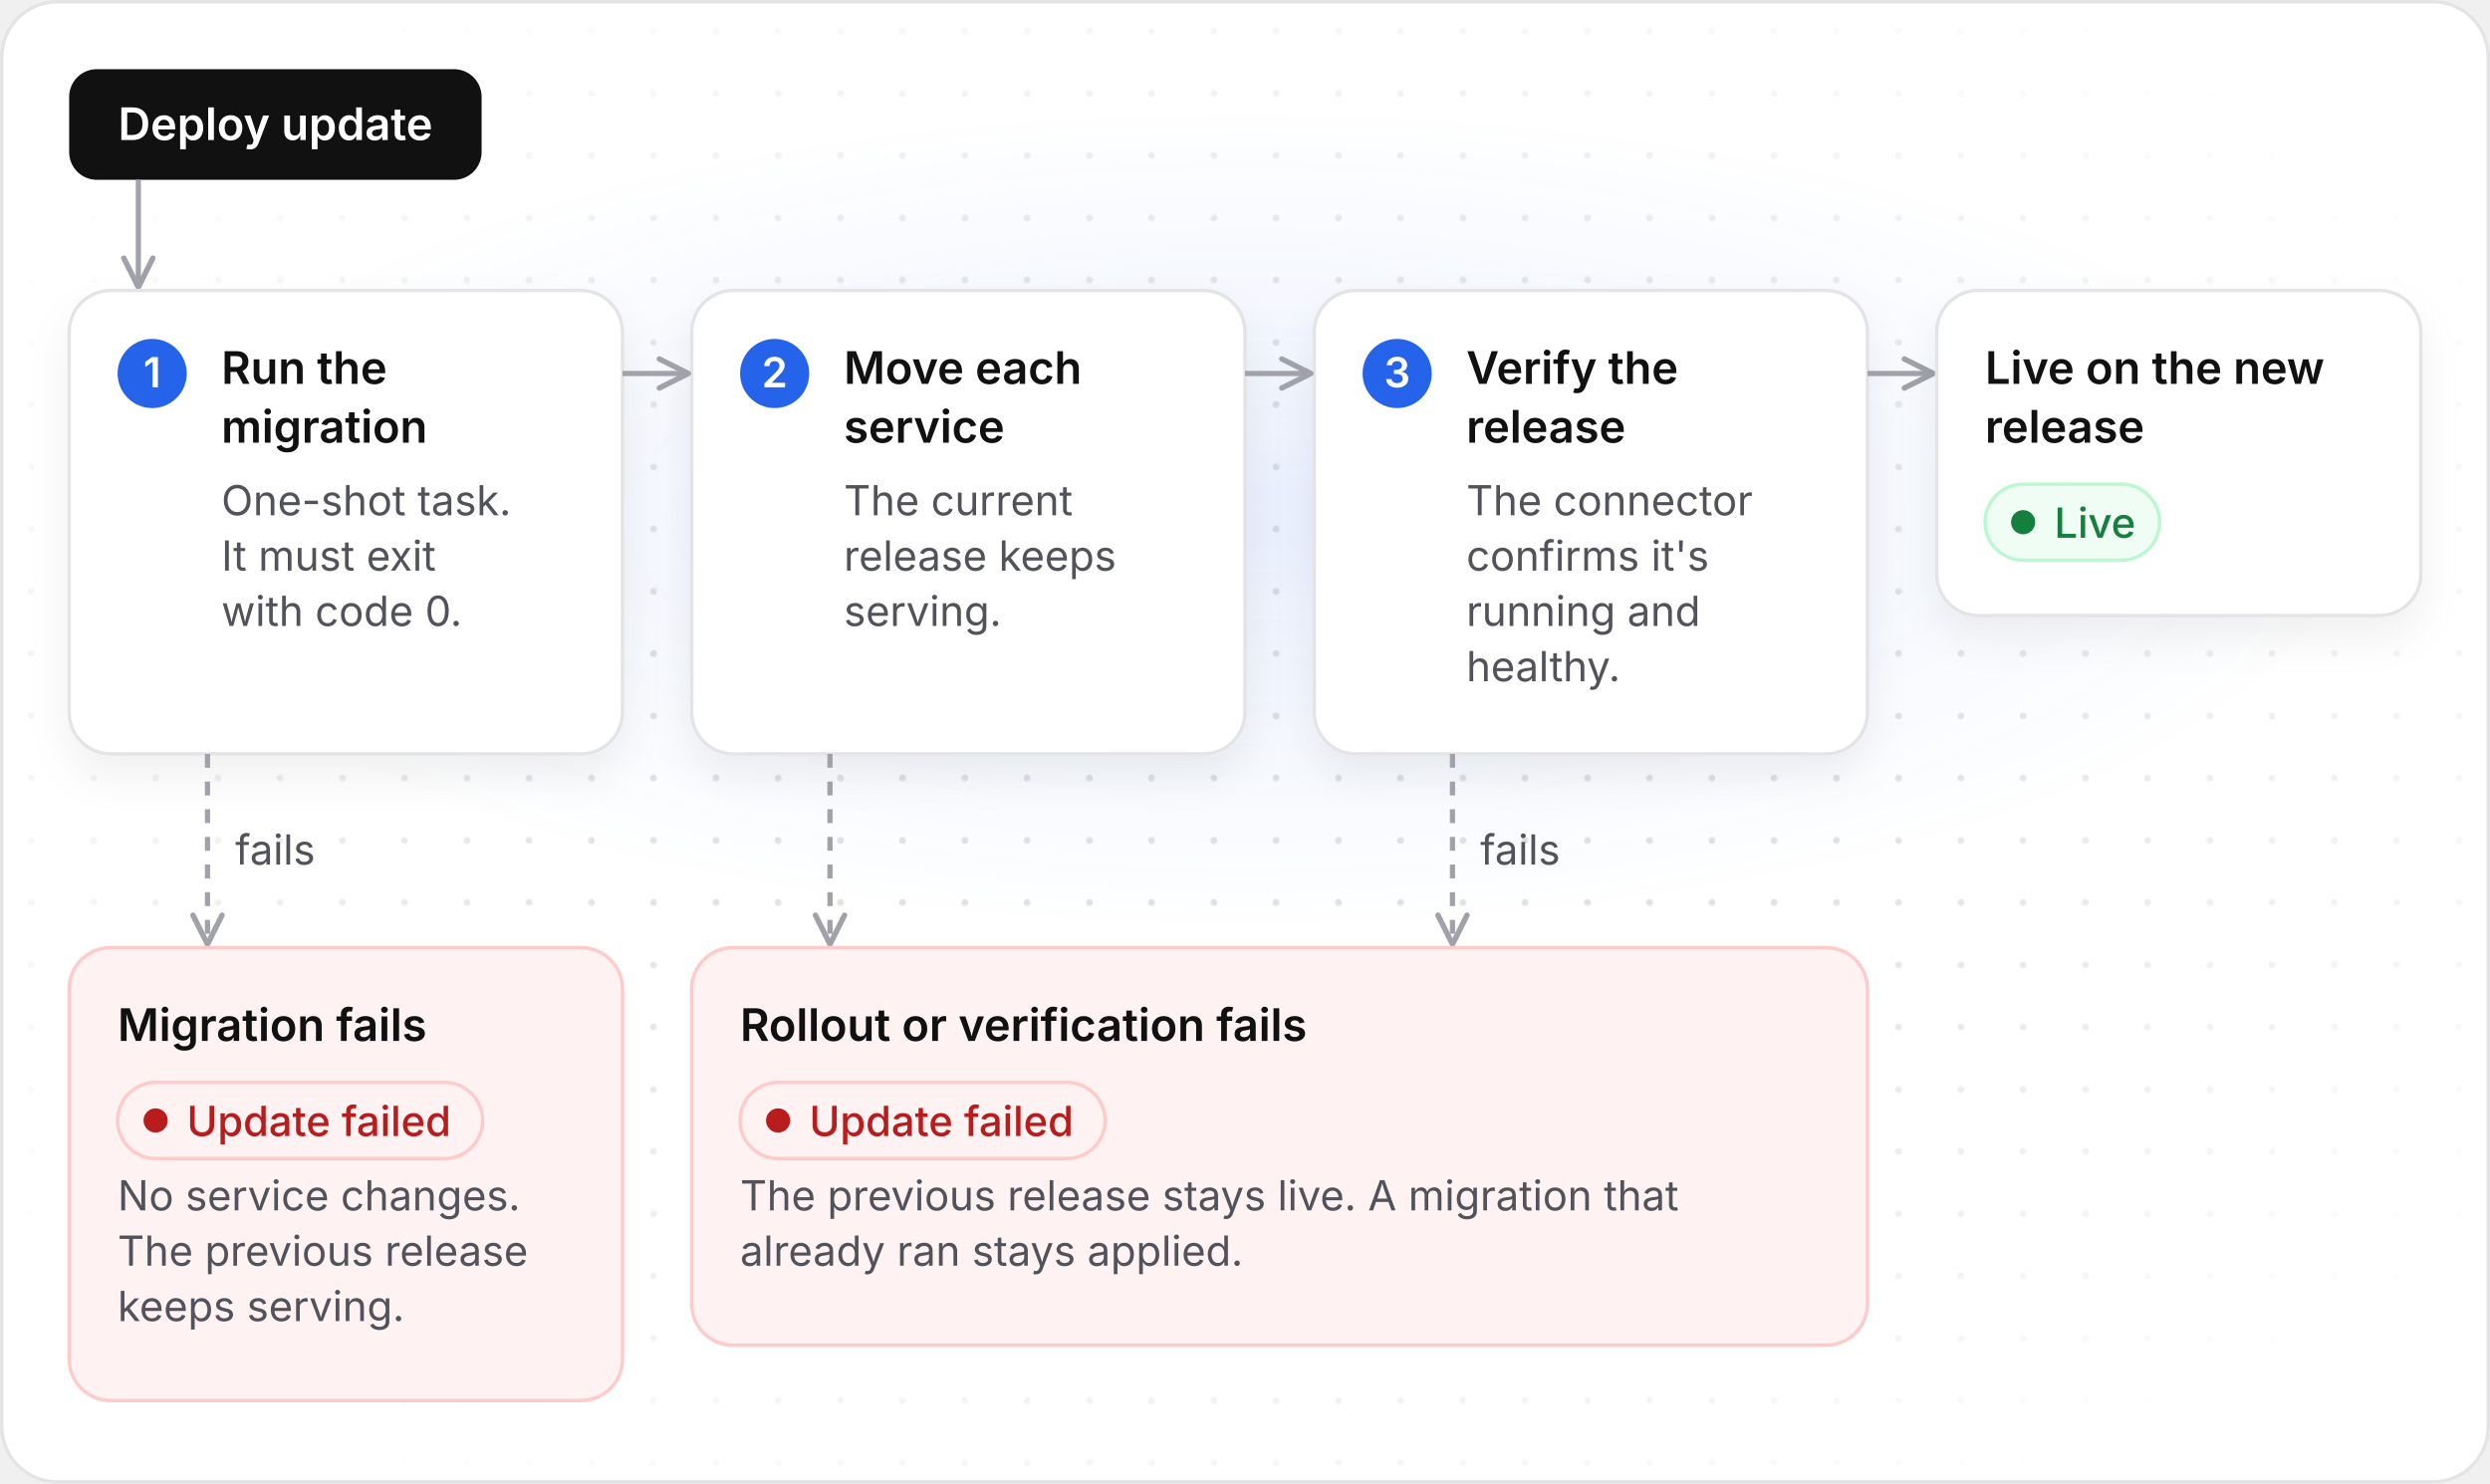
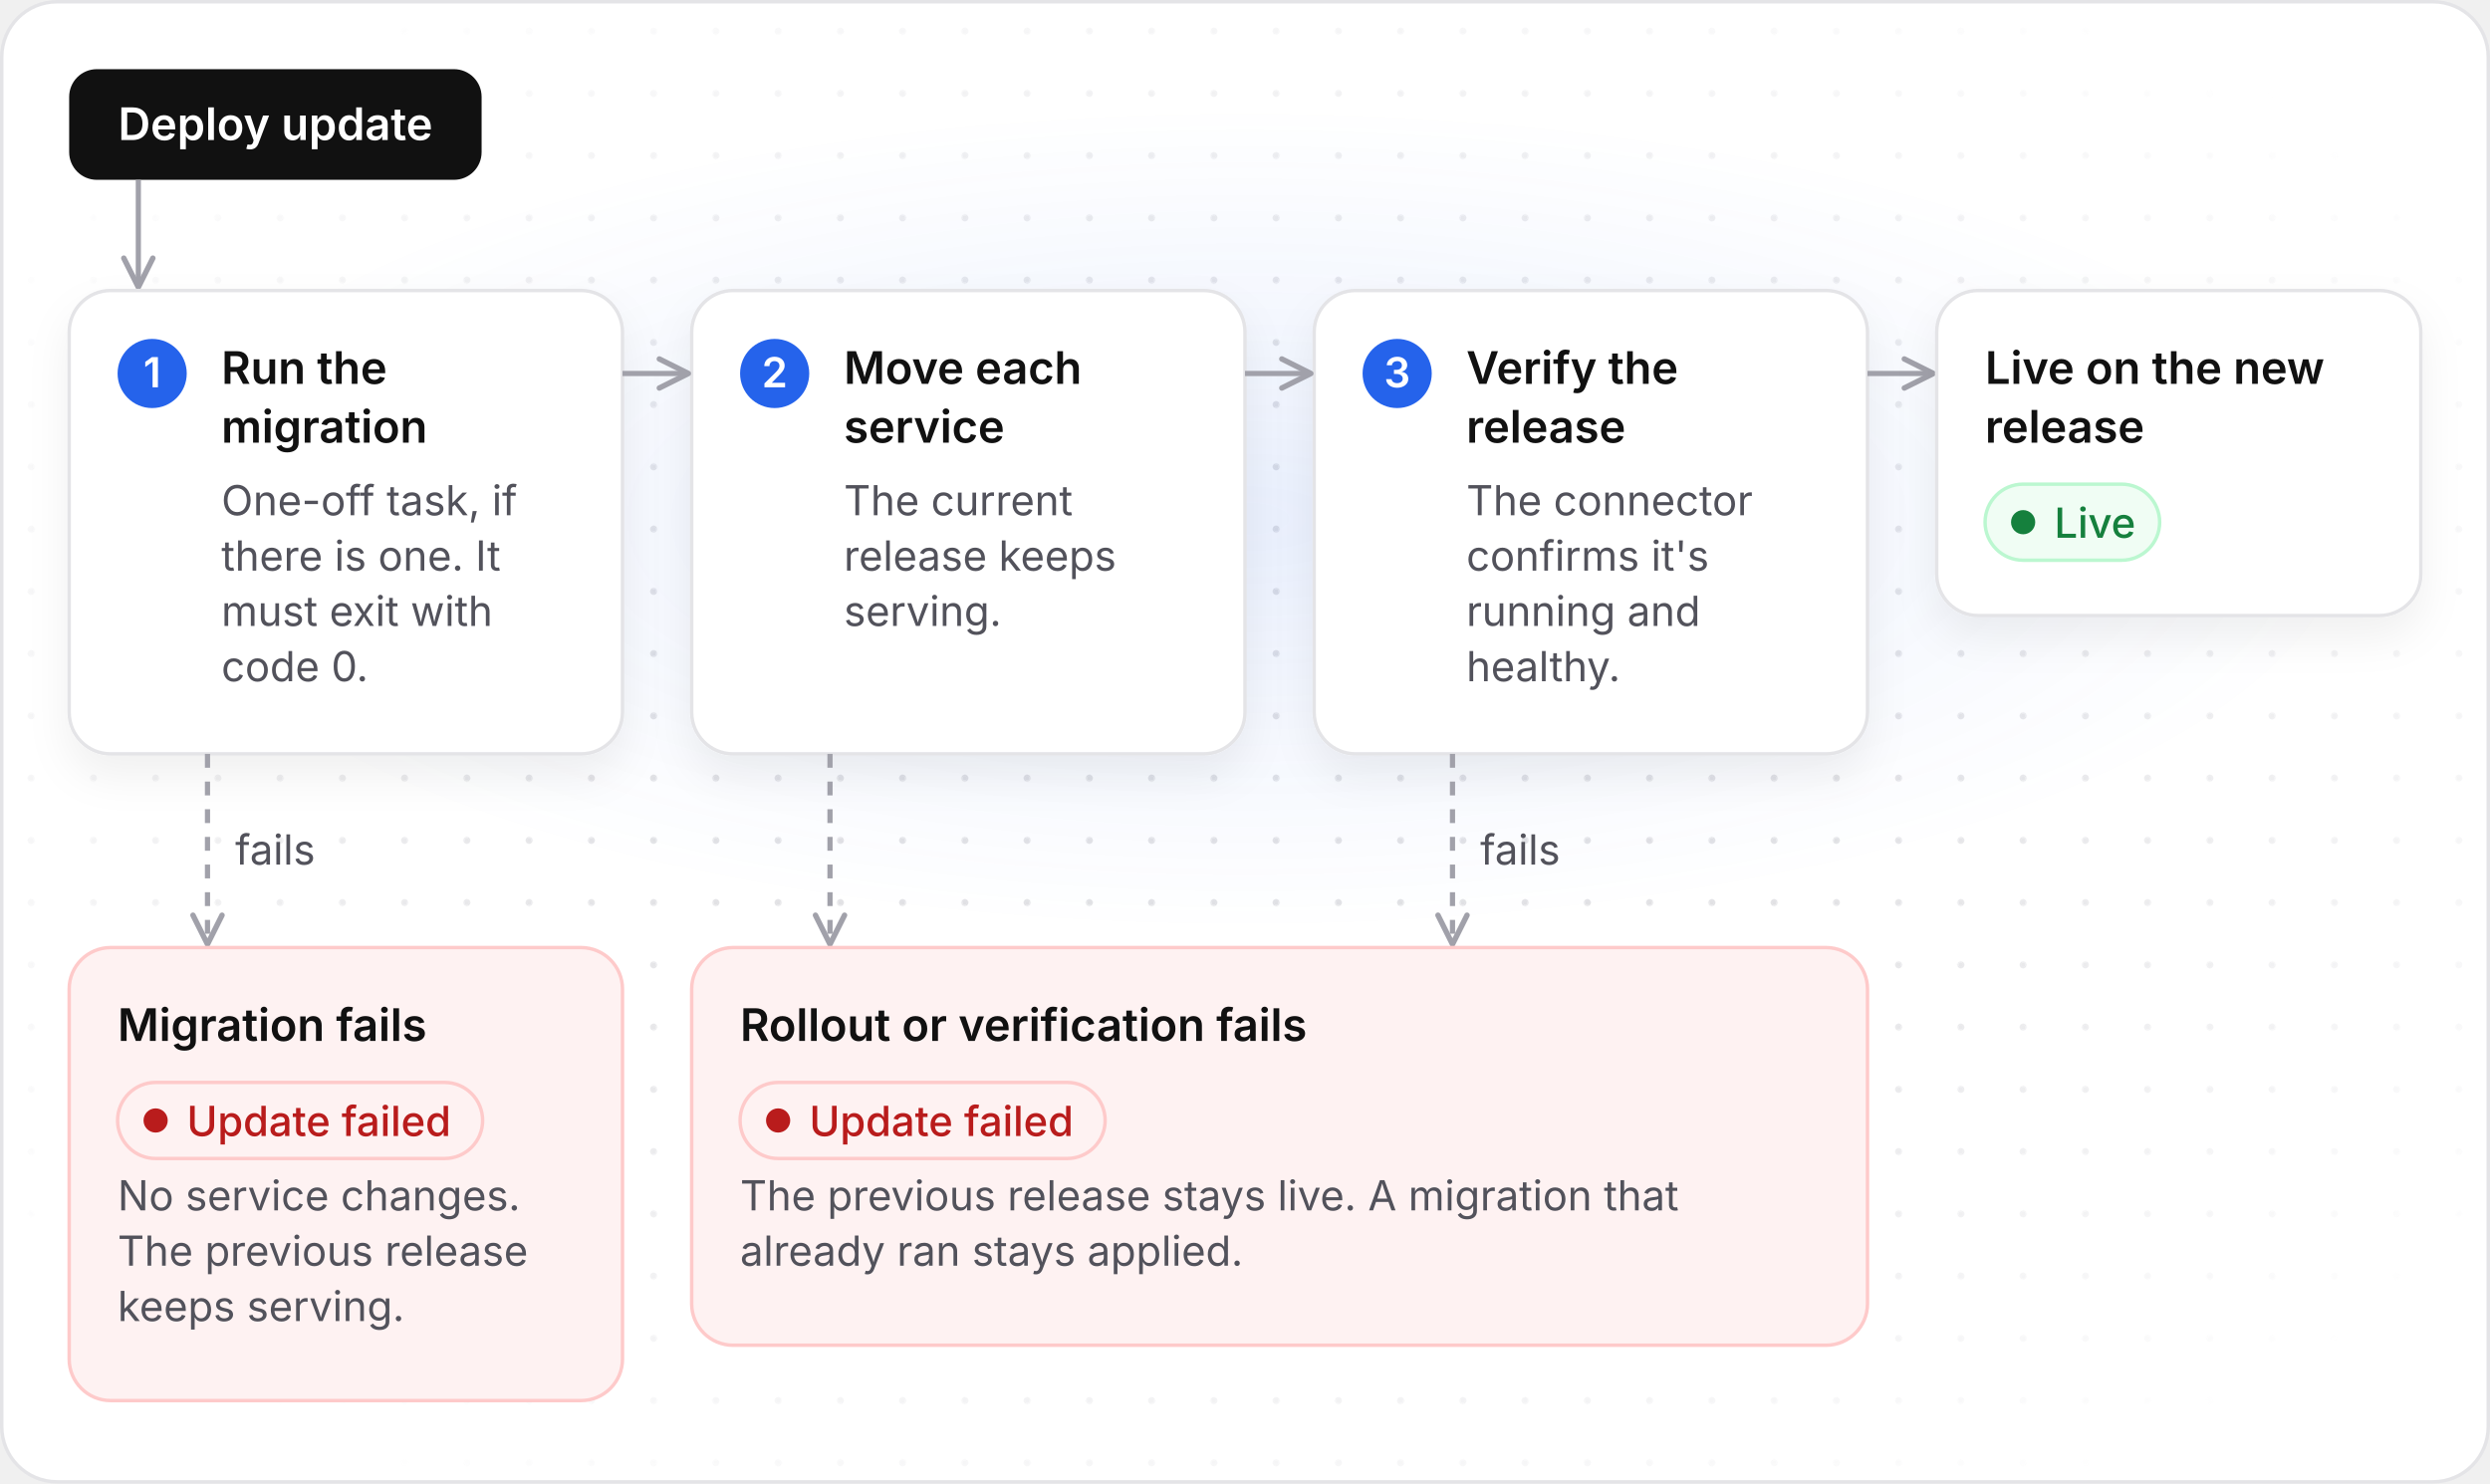
<svg xmlns="http://www.w3.org/2000/svg" width="720" height="429" viewBox="0 0 720 429" role="img" aria-labelledby="title desc">
  <defs>
    <style>
      text { font-family: Inter, "Inter Variable", ui-sans-serif, system-ui, -apple-system, "Segoe UI", sans-serif; fill: #111111; }
      .title { font-size: 13px; font-weight: 600; }
      .heading { font-size: 15px; font-weight: 600; letter-spacing: -0.01em; }
      .body { font-size: 13px; fill: #111111; }
      .label { font-size: 12px; font-weight: 600; fill: #52525B; }
      .note { font-size: 12px; fill: #52525B; }
      .badge { font-size: 12px; font-weight: 500; }
      .num { font-size: 12px; font-weight: 600; fill: #FFFFFF; }
      .mono { font-family: ui-monospace, SFMono-Regular, Menlo, Consolas, "Liberation Mono", monospace; font-size: 12px; fill: #71717A; }
      .mono-dark { font-family: ui-monospace, SFMono-Regular, Menlo, Consolas, "Liberation Mono", monospace; font-size: 12px; fill: #111111; }
      .mono-brand { font-family: ui-monospace, SFMono-Regular, Menlo, Consolas, "Liberation Mono", monospace; font-size: 12px; fill: #1D4ED8; }
      .boundary { fill: none; stroke: #A1A1AA; stroke-width: 1; stroke-dasharray: 5 4; }
      .tag { fill: #FFFFFF; stroke: #E4E4E7; }
      .band { fill: #FAFAFA; stroke: #E4E4E7; }
      .tile { fill: #FFFFFF; stroke: #E4E4E7; }
      .tile-optional { fill: #FFFFFF; stroke: #A1A1AA; stroke-dasharray: 4 3; }
      .icon-tile { fill: #FAFAFA; stroke: #E4E4E7; }
      .icon { fill: none; stroke: #52525B; stroke-width: 1.75; stroke-linecap: round; stroke-linejoin: round; }
      .track { fill: none; stroke: #A1A1AA; stroke-width: 1.5; }
      .track-dashed { fill: none; stroke: #A1A1AA; stroke-width: 1.5; stroke-dasharray: 4 4; }
      .beam { fill: none; stroke: #2563EB; stroke-width: 1.5; }
      .port { fill: #FFFFFF; stroke: #A1A1AA; stroke-width: 1.5; }
      .port-brand { fill: #FFFFFF; stroke: #2563EB; stroke-width: 1.5; }
    </style>
    <pattern id="dots" width="18" height="18" patternUnits="userSpaceOnUse">
      <circle cx="9" cy="9" r="1" fill="#D4D4D8" />
    </pattern>
    <radialGradient id="fade" cx="50%" cy="50%" r="60%">
      <stop offset="40%" stop-color="#FFFFFF" />
      <stop offset="100%" stop-color="#000000" />
    </radialGradient>
    <mask id="fade-mask">
      <rect width="720" height="429" fill="url(#fade)" />
    </mask>
    <radialGradient id="light" cx="50%" cy="50%" r="50%">
      <stop offset="0%" stop-color="#2563EB" stop-opacity="0.10" />
      <stop offset="100%" stop-color="#2563EB" stop-opacity="0" />
    </radialGradient>
    <filter id="shadow" x="-10%" y="-20%" width="120%" height="160%">
      <feDropShadow dx="0" dy="1" stdDeviation="1" flood-color="#111111" flood-opacity="0.04" />
      <feDropShadow dx="0" dy="6" stdDeviation="6" flood-color="#111111" flood-opacity="0.06" />
    </filter>
    <filter id="shadow-brand" x="-10%" y="-10%" width="120%" height="130%">
      <feDropShadow dx="0" dy="1" stdDeviation="1" flood-color="#111111" flood-opacity="0.04" />
      <feDropShadow dx="0" dy="10" stdDeviation="10" flood-color="#2563EB" flood-opacity="0.14" />
    </filter>
    <marker id="arrow" viewBox="0 0 10 10" refX="8" refY="5" markerWidth="7" markerHeight="7" orient="auto-start-reverse">
      <path d="M1 1L9 5L1 9" fill="none" stroke="#A1A1AA" stroke-width="1.5" stroke-linecap="round" stroke-linejoin="round" />
    </marker>
    <marker id="arrow-brand" viewBox="0 0 10 10" refX="8" refY="5" markerWidth="7" markerHeight="7" orient="auto-start-reverse">
      <path d="M1 1L9 5L1 9" fill="none" stroke="#2563EB" stroke-width="1.5" stroke-linecap="round" stroke-linejoin="round" />
    </marker>
  </defs>
  <g id="stage">
    <rect x="0.5" y="0.5" width="719" height="428" rx="16" fill="#FFFFFF" stroke="#E4E4E7" />
    <rect x="1" y="1" width="718" height="427" rx="16" fill="url(#dots)" mask="url(#fade-mask)" opacity="0.7" />
    <ellipse cx="360" cy="150" rx="320" ry="120" fill="url(#light)" />
  </g>
  <g id="start">
    <rect x="20" y="20" width="119.26" height="32" rx="8" style="fill:#111111" />
    <text class="title" x="79.63" y="40.5" text-anchor="middle" style="fill:#FFFFFF">Deploy update</text>
  </g>
  <g id="steps">
    <line class="track" x1="40" y1="52" x2="40" y2="82" marker-end="url(#arrow)" />
    <rect class="tile" x="20" y="84" width="160" height="134" rx="12" filter="url(#shadow)" />
    <circle cx="44" cy="108" r="10" fill="#2563EB" />
    <text class="num" x="44" y="112" text-anchor="middle">1</text>
    <text class="title" x="64" y="111">Run the</text>
    <text class="title" x="64" y="128">migration</text>
-     <text class="note" x="64" y="149">One-shot task.</text>
-     <text class="note" x="64" y="165">It must exit</text>
-     <text class="note" x="64" y="181">with code 0.</text>
+     <text class="note" x="64" y="149">One-off task, if</text>
+     <text class="note" x="64" y="165">there is one. It</text>
+     <text class="note" x="64" y="181">must exit with</text>
+     <text class="note" x="64" y="197">code 0.</text>
    <rect class="tile" x="200" y="84" width="160" height="134" rx="12" filter="url(#shadow)" />
    <circle cx="224" cy="108" r="10" fill="#2563EB" />
    <text class="num" x="224" y="112" text-anchor="middle">2</text>
    <text class="title" x="244" y="111">Move each</text>
    <text class="title" x="244" y="128">service</text>
    <text class="note" x="244" y="149">The current</text>
    <text class="note" x="244" y="165">release keeps</text>
    <text class="note" x="244" y="181">serving.</text>
    <line class="track" x1="180" y1="108" x2="198" y2="108" marker-end="url(#arrow)" />
    <rect class="tile" x="380" y="84" width="160" height="134" rx="12" filter="url(#shadow)" />
    <circle cx="404" cy="108" r="10" fill="#2563EB" />
    <text class="num" x="404" y="112" text-anchor="middle">3</text>
    <text class="title" x="424" y="111">Verify the</text>
    <text class="title" x="424" y="128">release</text>
    <text class="note" x="424" y="149">The connector</text>
    <text class="note" x="424" y="165">confirms it's</text>
    <text class="note" x="424" y="181">running and</text>
    <text class="note" x="424" y="197">healthy.</text>
    <line class="track" x1="360" y1="108" x2="378" y2="108" marker-end="url(#arrow)" />
  </g>
  <g id="success">
    <line class="track" x1="540" y1="108" x2="558" y2="108" marker-end="url(#arrow)" />
    <rect class="tile" x="560" y="84" width="140" height="94" rx="12" filter="url(#shadow)" />
    <text class="title" x="574" y="111">Live on the new</text>
    <text class="title" x="574" y="128">release</text>
    <rect x="574" y="140" width="50.48" height="22" rx="11" style="fill:#F0FDF4;stroke:#BBF7D0" />
    <circle cx="585" cy="151" r="3.5" fill="#15803D" />
    <text class="badge" x="594" y="155.5" style="fill:#15803D">Live</text>
  </g>
  <g id="failures">
    <line class="track-dashed" x1="60" y1="218" x2="60" y2="272" marker-end="url(#arrow)" />
    <text class="note" x="68" y="250">fails</text>
    <rect x="20" y="274" width="160" height="131" rx="12" style="fill:#FEF2F2;stroke:#FECACA" />
    <text class="title" x="34" y="301">Migration fails</text>
    <rect x="34" y="313" width="105.56" height="22" rx="11" style="fill:#FEF2F2;stroke:#FECACA" />
    <circle cx="45" cy="324" r="3.5" fill="#B91C1C" />
    <text class="badge" x="54" y="328.5" style="fill:#B91C1C">Update failed</text>
    <text class="note" x="34" y="350">No service changes.</text>
    <text class="note" x="34" y="366">The previous release</text>
    <text class="note" x="34" y="382">keeps serving.</text>
    <line class="track-dashed" x1="240" y1="218" x2="240" y2="272" marker-end="url(#arrow)" />
    <line class="track-dashed" x1="420" y1="218" x2="420" y2="272" marker-end="url(#arrow)" />
    <text class="note" x="428" y="250">fails</text>
    <rect x="200" y="274" width="340" height="115" rx="12" style="fill:#FEF2F2;stroke:#FECACA" />
    <text class="title" x="214" y="301">Rollout or verification fails</text>
    <rect x="214" y="313" width="105.56" height="22" rx="11" style="fill:#FEF2F2;stroke:#FECACA" />
    <circle cx="225" cy="324" r="3.5" fill="#B91C1C" />
    <text class="badge" x="234" y="328.5" style="fill:#B91C1C">Update failed</text>
    <text class="note" x="214" y="350">The previous release stays live. A migration that</text>
    <text class="note" x="214" y="366">already ran stays applied.</text>
  </g>
</svg>
